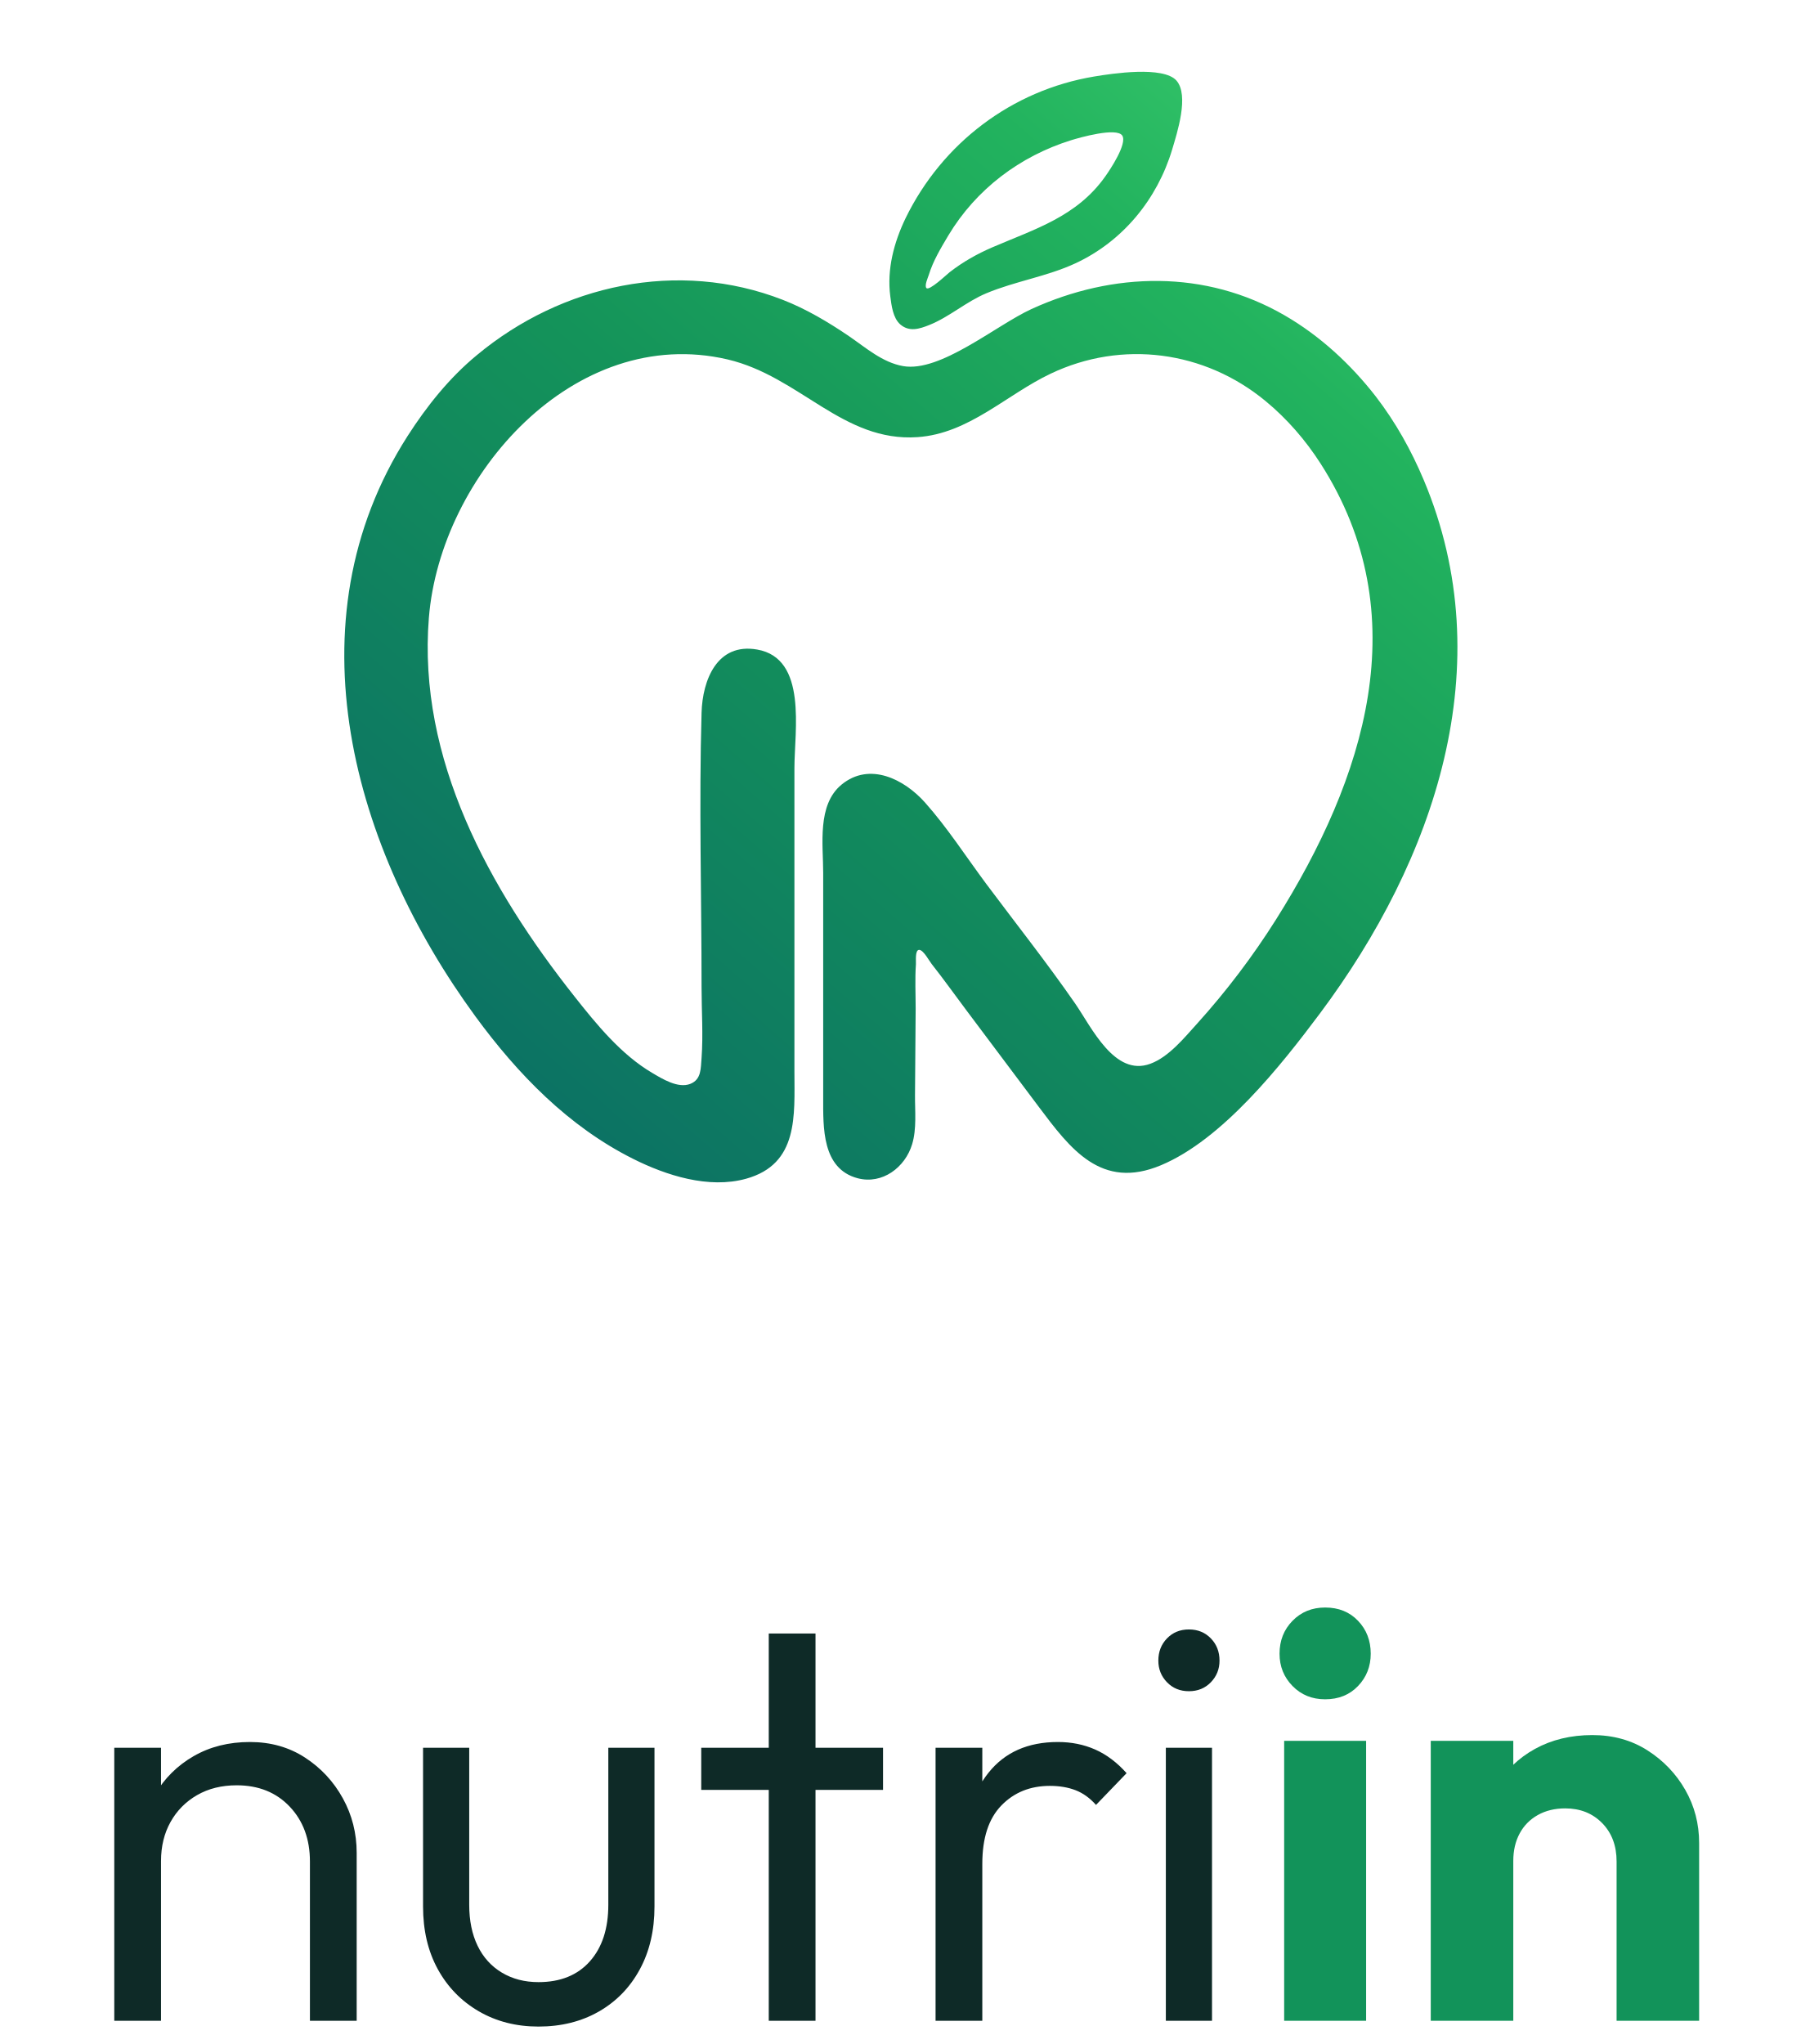
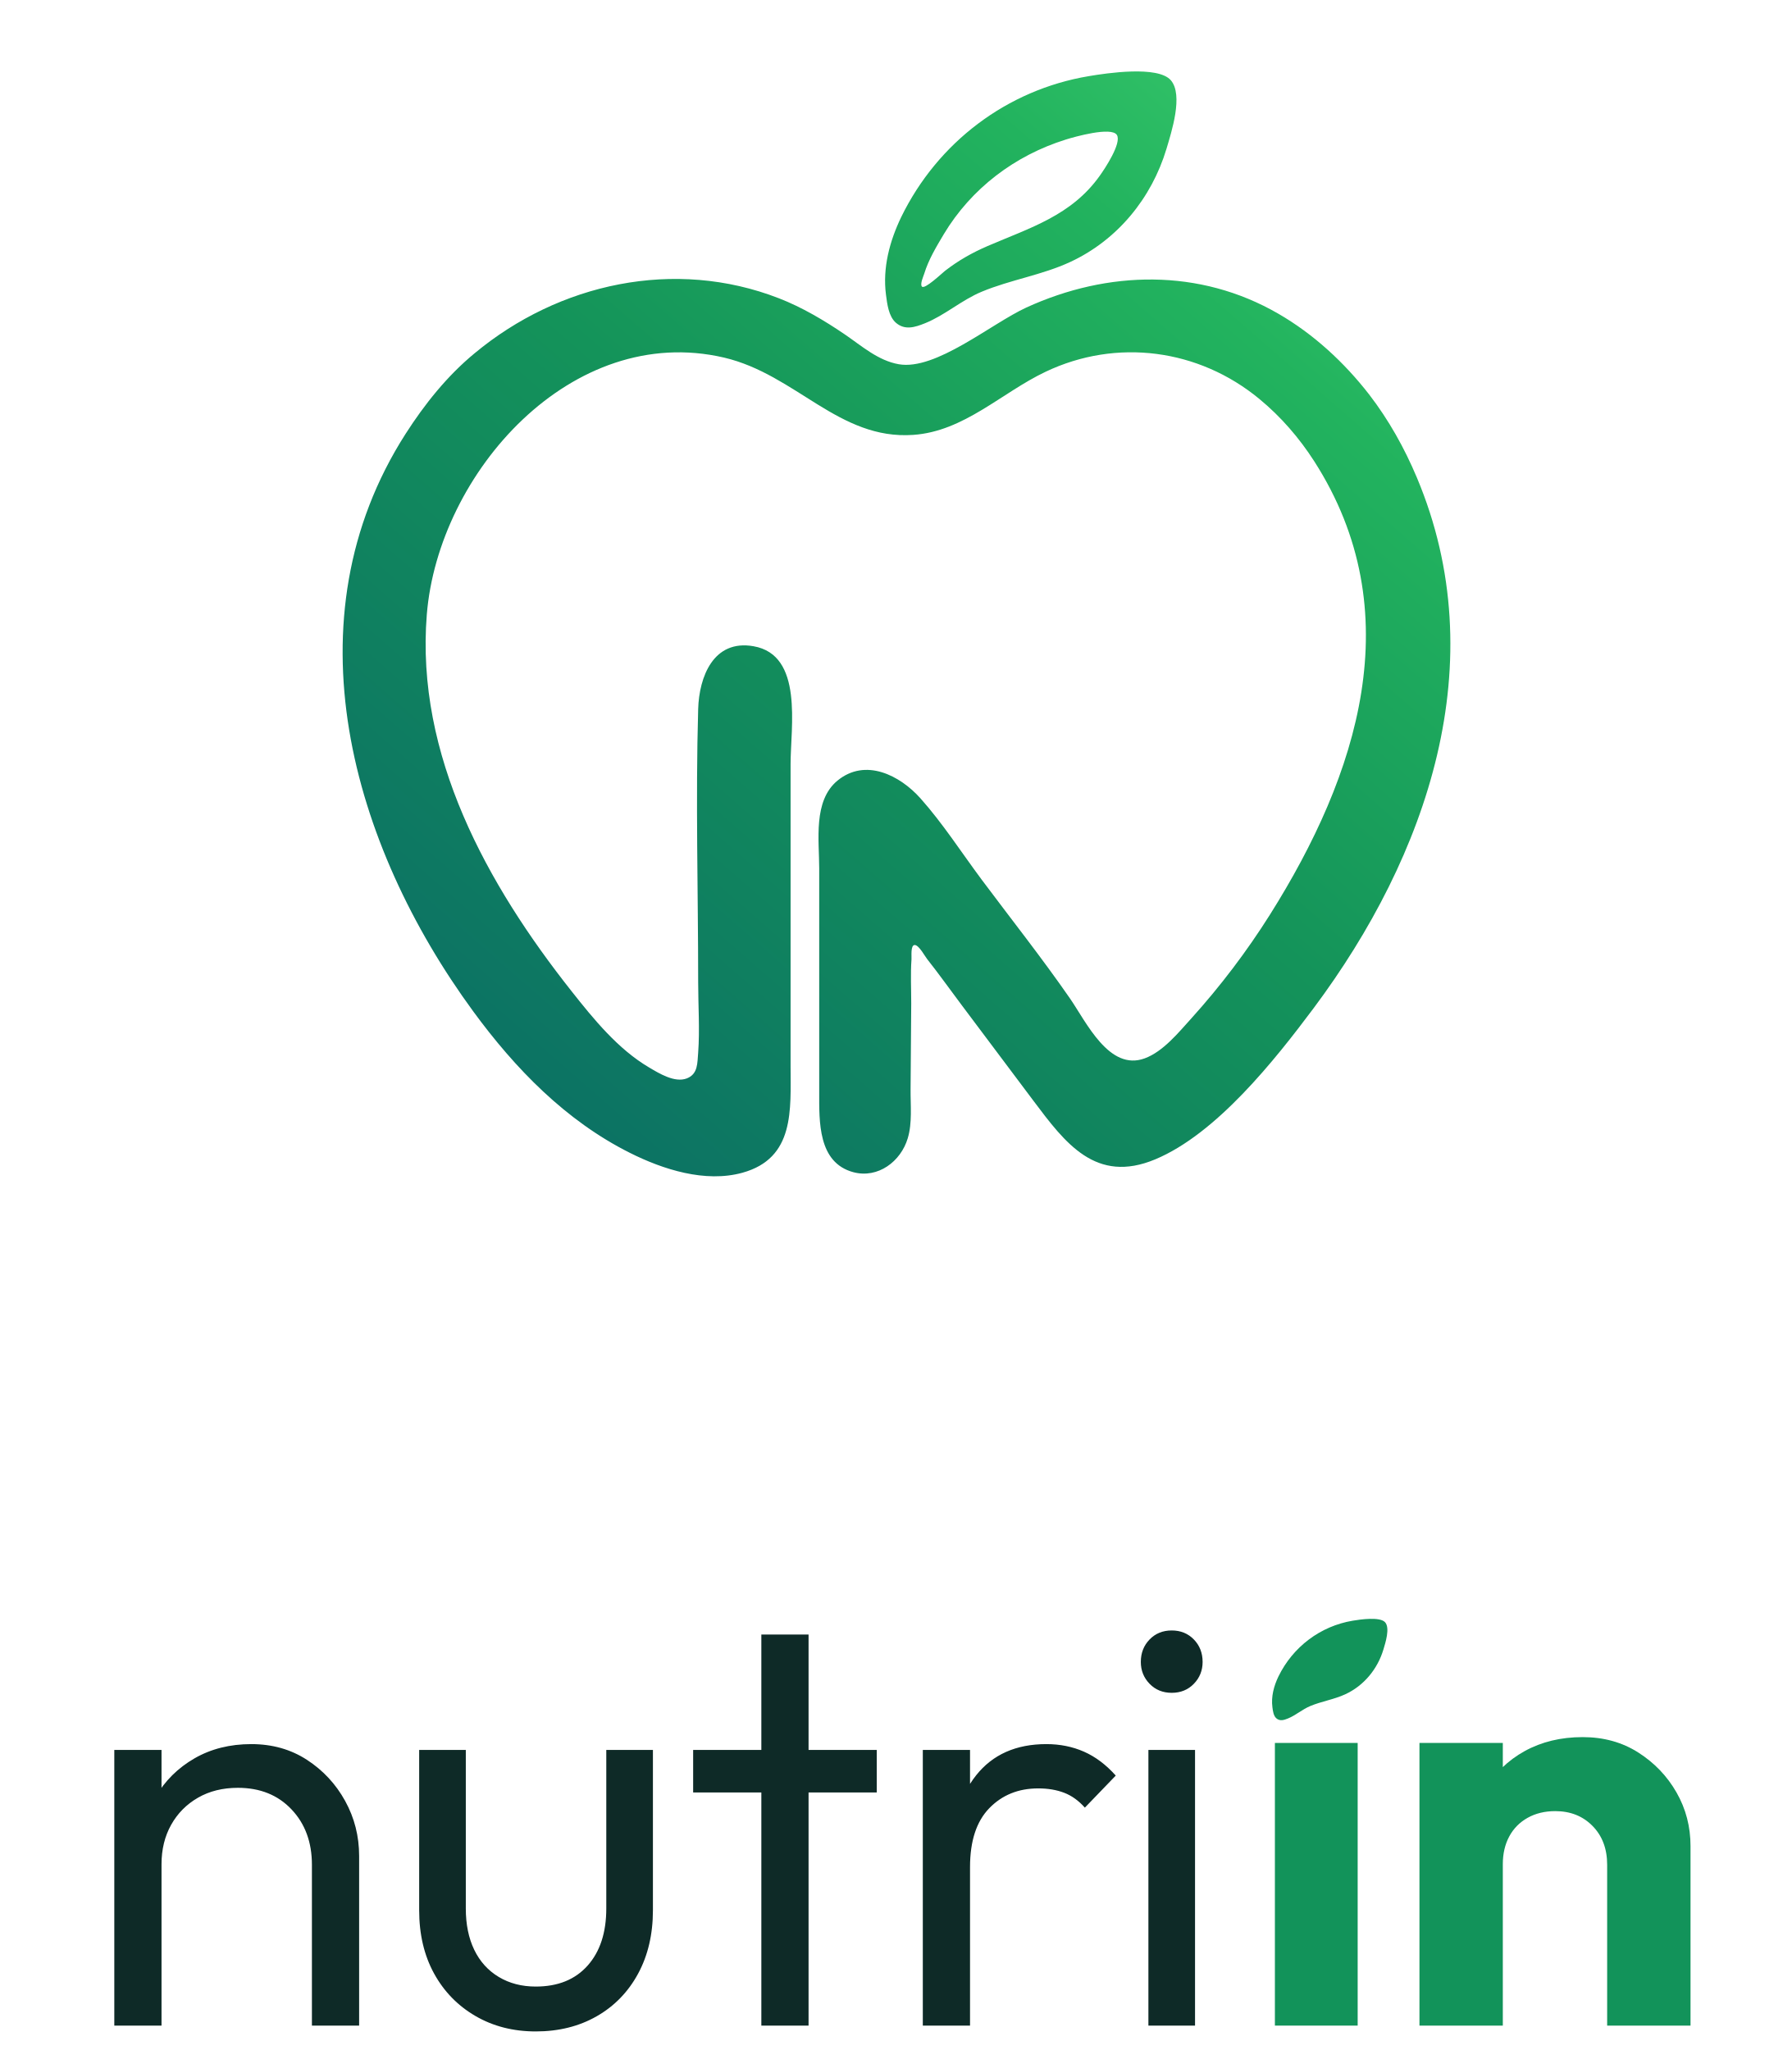
- <svg xmlns="http://www.w3.org/2000/svg" viewBox="0 0 1200 1362" role="img" aria-label="Nutriin">
+ <svg xmlns="http://www.w3.org/2000/svg" viewBox="0 0 1200 1373" role="img" aria-label="Nutriin">
  <defs>
    <linearGradient id="fs" gradientUnits="userSpaceOnUse" x1="260" y1="1040" x2="1000" y2="190">
      <stop offset="0" stop-color="#0A6B66" />
      <stop offset=".5" stop-color="#14935A" />
      <stop offset=".8" stop-color="#22B35E" />
      <stop offset="1" stop-color="#3CCB6E" />
    </linearGradient>
  </defs>
  <g transform="translate(62.25,-114.96) scale(0.87156)">
    <g fill="url(#fs)" fill-rule="evenodd">
      <path d="M293.2,403.4 C272.2,420.7 254.8,442.5 240.2,465.3 C148.8,608.1 198.7,781.4 292.1,909.0 C324.4,953.1 363.2,993.1 412.5,1017.8 C438.0,1030.6 470.4,1041.0 499.0,1033.1 C539.4,1021.9 536.0,984.6 536.0,951.1 C536.0,873.8 536.0,796.4 536.0,719.1 C536.0,690.6 546.1,635.2 507.5,628.5 C476.7,623.1 465.7,652.1 465.0,676.8 C463.0,746.6 465.0,816.9 465.0,886.8 C465.0,904.6 466.3,923.0 465.0,940.8 C464.3,948.7 465.0,957.2 456.3,960.6 C447.0,964.2 434.9,956.7 427.3,952.2 C403.5,938.2 384.7,915.1 367.8,893.7 C302.9,811.7 247.8,712.3 256.5,604.2 C265.3,495.3 367.8,379.4 484.9,406.7 C540.2,419.7 573.1,470.1 630.2,466.1 C669.4,463.4 698.0,433.7 731.9,417.6 C786.5,391.6 849.6,400.0 896.2,438.5 C912.7,452.1 926.8,468.4 938.3,486.3 C1012.7,602.3 971.8,727.6 904.3,834.8 C886.6,862.9 866.3,889.7 844.0,914.4 C834.2,925.2 822.3,940.0 808.1,945.2 C780.8,955.3 763.2,917.3 750.7,899.2 C729.1,868.0 705.4,838.1 682.7,807.7 C667.3,787.0 652.9,764.6 635.8,745.4 C620.0,727.7 593.5,714.1 572.0,731.8 C553.2,747.3 558.0,777.7 558.0,799.2 C558.0,856.6 558.0,913.9 558.0,971.2 C558.0,993.6 556.9,1025.4 584.3,1032.7 C603.2,1037.7 620.7,1024.4 626.0,1006.7 C629.6,994.9 628.1,981.2 628.2,969.0 C628.4,947.0 628.5,925.0 628.7,903.0 C628.7,891.8 628.1,880.3 628.9,869.1 C629.1,867.1 628.0,858.1 631.4,858.1 C634.7,858.2 639.2,866.8 641.0,869.0 C650.1,880.5 658.6,892.5 667.4,904.2 C685.8,928.7 704.2,953.2 722.6,977.8 C747.0,1010.3 770.5,1041.9 816.2,1022.8 C863.3,1003.1 908.0,946.6 937.9,906.6 C1025.4,789.4 1076.9,640.8 1017.2,498.9 C1007.6,476.1 995.6,454.6 980.5,435.0 C961.4,410.4 937.8,388.6 910.8,373.0 C850.2,337.9 779.7,339.6 717.2,368.2 C690.0,380.7 647.6,416.8 619.1,411.8 C603.2,409.0 590.6,397.7 577.7,388.9 C562.0,378.2 544.8,368.0 527.0,361.1 C447.0,330.0 358.0,349.5 293.2,403.4Z M828.1,193.5 C818.1,182.2 778.9,188.1 765.2,190.4 C702.3,200.9 649.0,241.3 621.0,298.7 C612.1,317.2 606.6,337.8 609.3,358.4 C610.2,365.3 611.3,375.0 616.9,379.9 C623.8,385.9 631.6,383.4 639.3,380.3 C654.5,374.2 667.4,362.5 682.8,356.1 C704.8,346.9 729.2,343.3 750.9,333.2 C787.1,316.4 813.4,284.2 824.8,246.3 C828.6,233.5 838.0,204.8 828.1,193.5Z M786.7,235.6 C790.6,241.8 777.4,261.6 773.6,266.9 C751.9,297.5 720.1,306.9 687.3,321.0 C675.5,326.1 664.9,332.1 654.7,340.0 C652.4,341.8 639.0,354.6 636.9,352.1 C635.3,350.2 638.1,344.1 638.7,342.2 C642.0,331.4 648.0,321.5 653.7,311.9 C674.9,276.6 708.4,251.3 747.6,239.1 C754.0,237.1 782.5,229.0 786.7,235.6Z" />
    </g>
  </g>
-   <g transform="translate(50,1346.538) scale(0.3846154)">
-     <path d="M407 0L407 -276Q407 -334 372 -371Q337 -408 280 -408Q241 -408 211.5 -391Q182 -374 165.5 -344.5Q149 -315 149 -277L114 -296Q114 -350 138.5 -392Q163 -434 205.5 -458.5Q248 -483 303 -483Q357 -483 398.5 -456Q440 -429 464 -385.5Q488 -342 488 -291L488 0ZM68 0L68 -473L149 -473L149 0ZM803 10Q745 10 699.5 -16.5Q654 -43 628.5 -89.5Q603 -136 603 -198L603 -473L683 -473L683 -201Q683 -160 697.5 -130Q712 -100 739.5 -83.5Q767 -67 803 -67Q860 -67 892 -103Q924 -139 924 -201L924 -473L1004 -473L1004 -198Q1004 -136 978.5 -89Q953 -42 907.5 -16Q862 10 803 10ZM1202 0L1202 -671L1283 -671L1283 0ZM1085 -400L1085 -473L1400 -473L1400 -400ZM1491 0L1491 -473L1572 -473L1572 0ZM1572 -272L1540 -286Q1540 -376 1582.5 -429.5Q1625 -483 1703 -483Q1738 -483 1767.5 -470Q1797 -457 1822 -429L1769 -374Q1753 -392 1733.5 -399.5Q1714 -407 1689 -407Q1638 -407 1605 -373Q1572 -339 1572 -272ZM1890 0L1890 -473L1970 -473L1970 0ZM1930 -571Q1907 -571 1892 -586.5Q1877 -602 1877 -624Q1877 -647 1892 -662.5Q1907 -678 1930 -678Q1953 -678 1968 -662.5Q1983 -647 1983 -624Q1983 -602 1968 -586.5Q1953 -571 1930 -571Z" fill="#0E2A27" />
-     <g transform="translate(2039,0)">
-       <path d="M56 0L56 -485L198 -485L198 0ZM127 -557Q93 -557 70.5 -580Q48 -603 48 -636Q48 -670 70.5 -693Q93 -716 127 -716Q162 -716 184 -693Q206 -670 206 -636Q206 -603 184 -580Q162 -557 127 -557ZM632 0L632 -276Q632 -317 607 -342.5Q582 -368 543 -368Q516 -368 495.5 -356.5Q475 -345 464 -324.5Q453 -304 453 -277L397 -304Q397 -361 422 -404Q447 -447 490.5 -471Q534 -495 590 -495Q644 -495 685.5 -468.5Q727 -442 751 -400Q775 -358 775 -308L775 0ZM310 0L310 -485L453 -485L453 0Z" fill="#12935A" />
+   <g transform="translate(50,1356.664) scale(0.3903478)">
+     <path d="M407 0L407 -276Q407 -334 372 -371Q337 -408 280 -408Q241 -408 211.5 -391Q182 -374 165.5 -344.5Q149 -315 149 -277L114 -296Q114 -350 138.5 -392Q163 -434 205.5 -458.5Q248 -483 303 -483Q357 -483 398.5 -456Q440 -429 464 -385.5Q488 -342 488 -291L488 0ZM68 0L68 -473L149 -473L149 0ZM791 10Q733 10 687.5 -16.5Q642 -43 616.5 -89.5Q591 -136 591 -198L591 -473L671 -473L671 -201Q671 -160 685.5 -130Q700 -100 727.5 -83.5Q755 -67 791 -67Q848 -67 880 -103Q912 -139 912 -201L912 -473L992 -473L992 -198Q992 -136 966.5 -89Q941 -42 895.5 -16Q850 10 791 10ZM1178 0L1178 -671L1259 -671L1259 0ZM1061 -400L1061 -473L1376 -473L1376 -400ZM1455 0L1455 -473L1536 -473L1536 0ZM1536 -272L1504 -286Q1504 -376 1546.5 -429.5Q1589 -483 1667 -483Q1702 -483 1731.5 -470Q1761 -457 1786 -429L1733 -374Q1717 -392 1697.5 -399.5Q1678 -407 1653 -407Q1602 -407 1569 -373Q1536 -339 1536 -272ZM1842 0L1842 -473L1922 -473L1922 0ZM1882 -571Q1859 -571 1844 -586.5Q1829 -602 1829 -624Q1829 -647 1844 -662.5Q1859 -678 1882 -678Q1905 -678 1920 -662.5Q1935 -647 1935 -624Q1935 -602 1920 -586.5Q1905 -571 1882 -571Z" fill="#0E2A27" />
+     <g fill="#12935A">
+       <g transform="translate(2003,0)">
+         <path d="M56 0L56 -485L198 -485L198 0Z" />
+       </g>
+       <g transform="translate(2251,0)">
+         <path d="M378 0L378 -276Q378 -317 353 -342.5Q328 -368 289 -368Q262 -368 241.5 -356.5Q221 -345 210 -324.5Q199 -304 199 -277L143 -304Q143 -361 168 -404Q193 -447 236.5 -471Q280 -495 336 -495Q390 -495 431.5 -468.5Q473 -442 497 -400Q521 -358 521 -308L521 0ZM56 0L56 -485L199 -485L199 0Z" />
+       </g>
+       <path transform="translate(1516.3,-863.0) scale(0.8837)" d="M828.1,193.5 C818.1,182.2 778.9,188.1 765.2,190.4 C702.3,200.9 649.0,241.3 621.0,298.7 C612.1,317.2 606.6,337.8 609.3,358.4 C610.2,365.3 611.3,375.0 616.9,379.9 C623.8,385.9 631.6,383.4 639.3,380.3 C654.5,374.2 667.4,362.5 682.8,356.1 C704.8,346.9 729.2,343.3 750.9,333.2 C787.1,316.4 813.4,284.2 824.8,246.3 C828.6,233.5 838.0,204.8 828.1,193.5Z" />
    </g>
  </g>
</svg>
